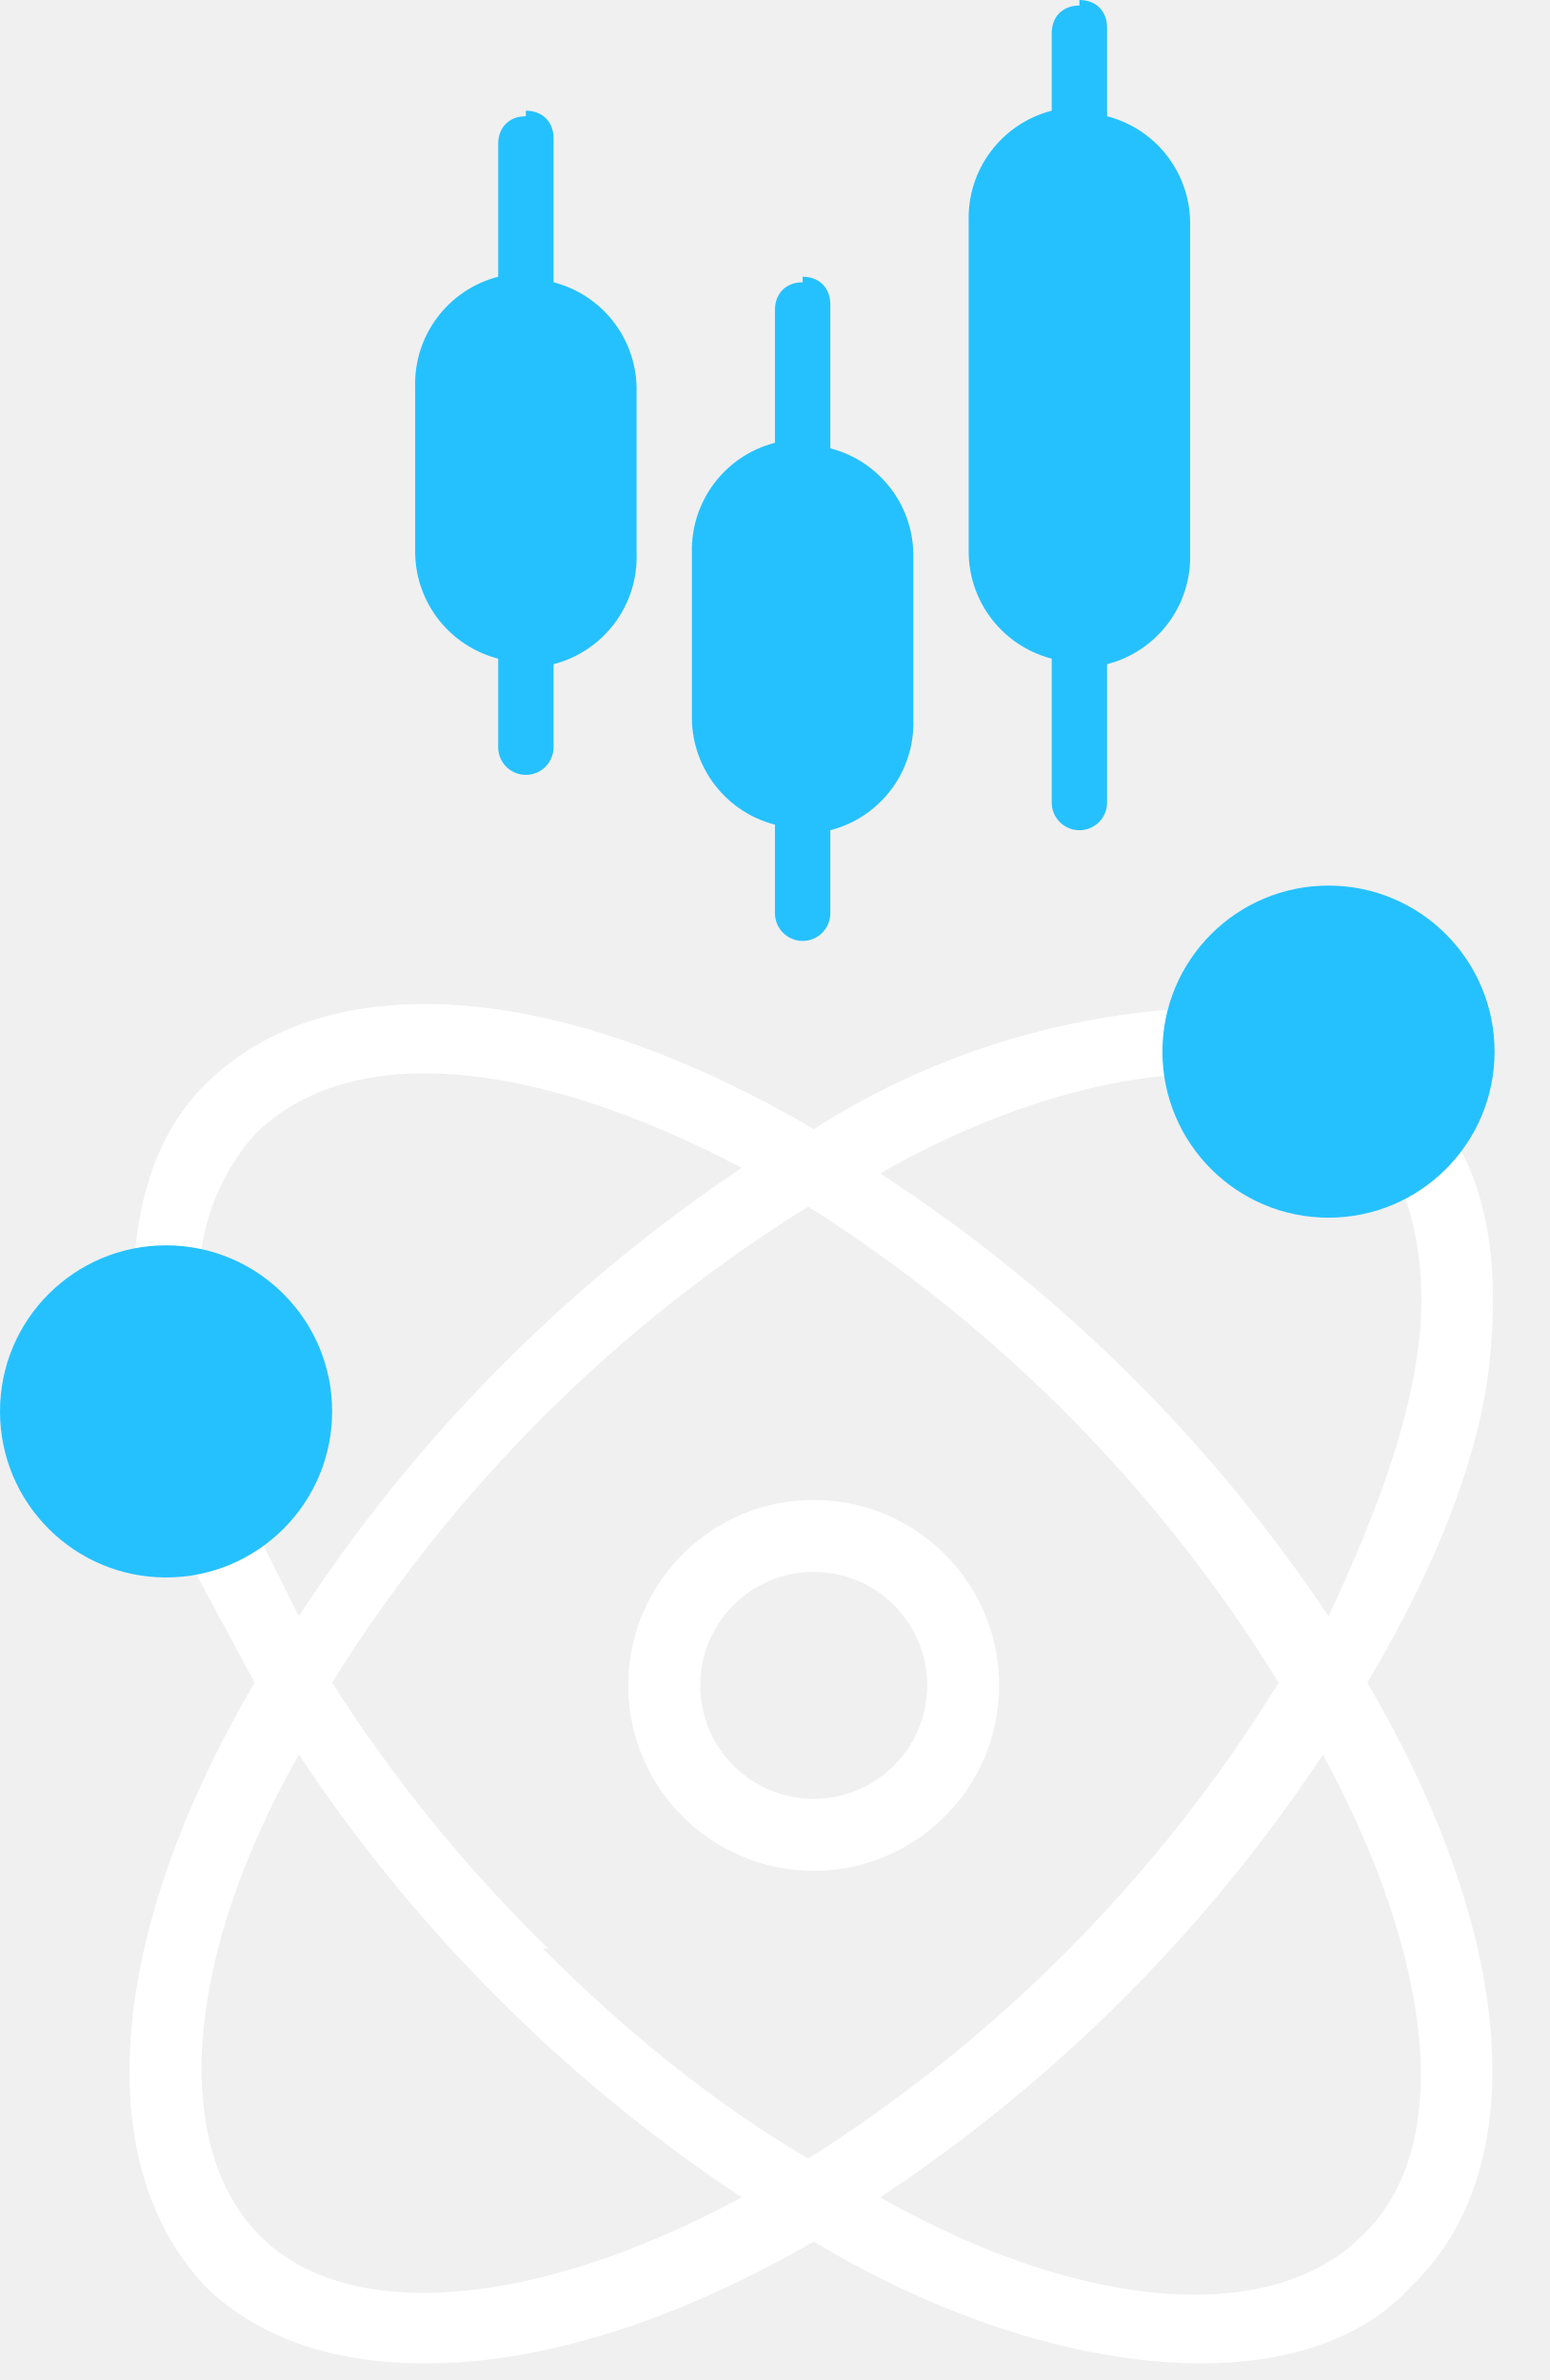
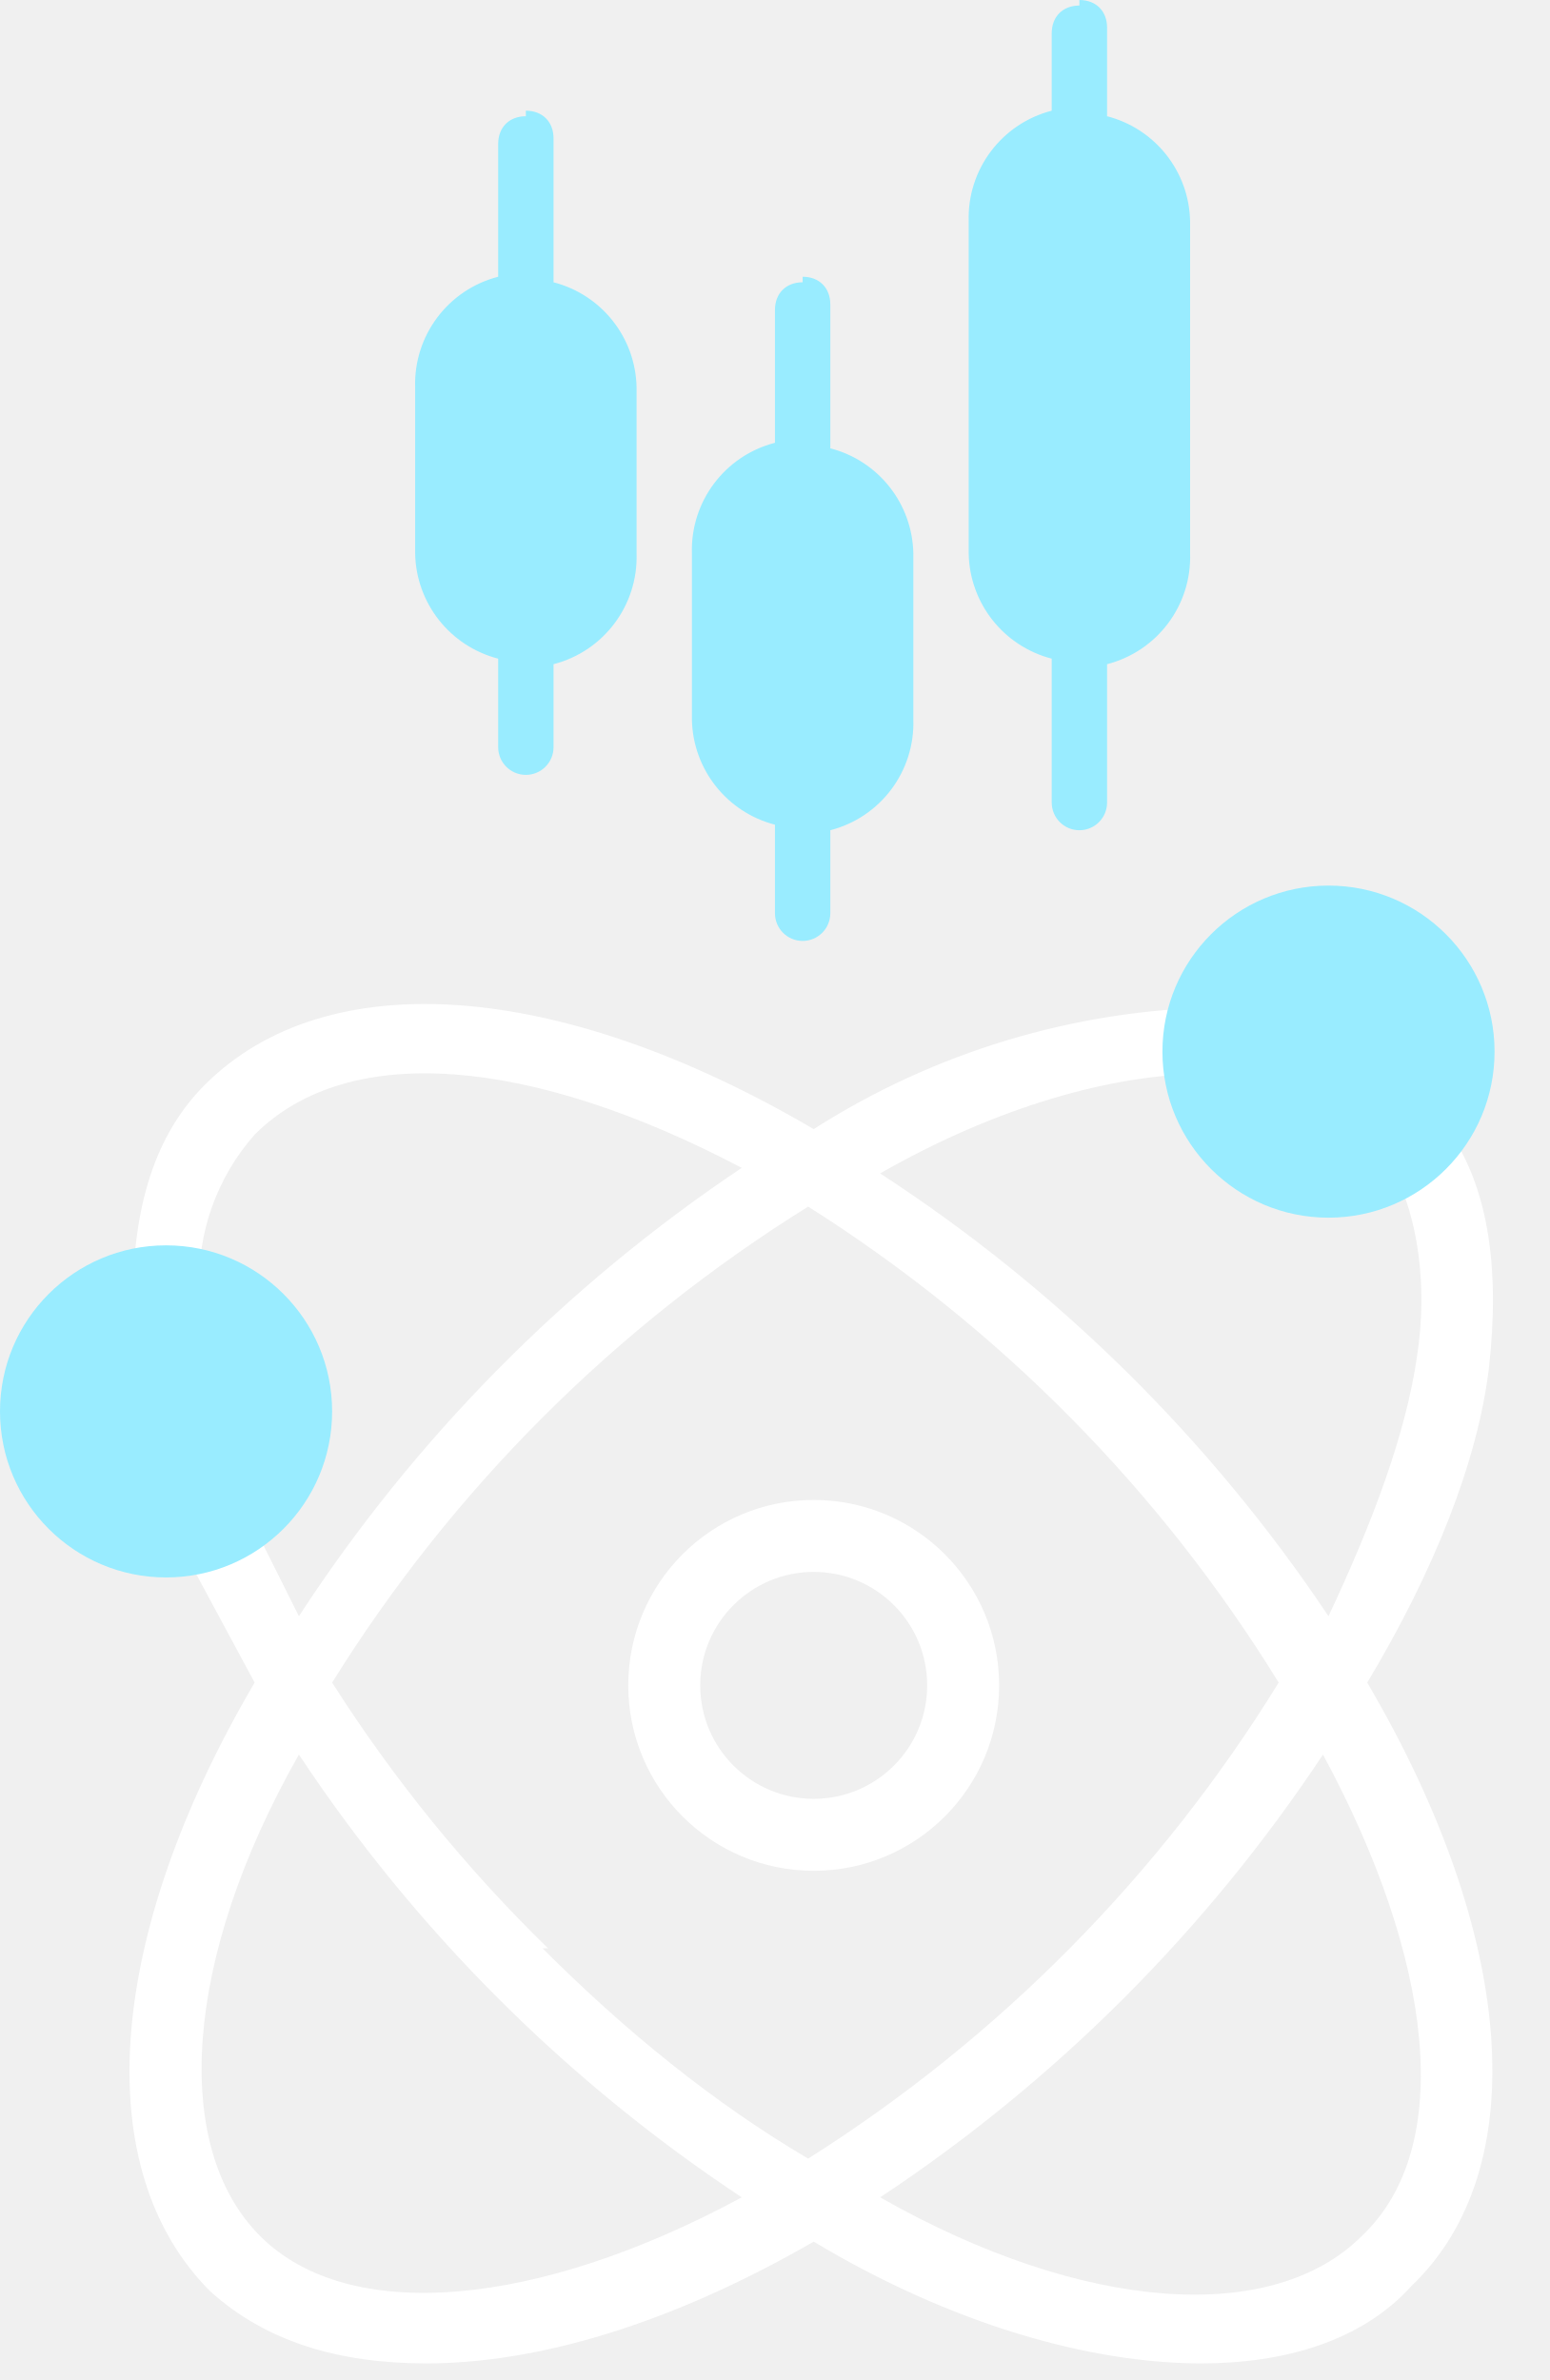
- <svg xmlns="http://www.w3.org/2000/svg" viewBox="0 0 28 43" fill="#25C1FF">
+ <svg xmlns="http://www.w3.org/2000/svg" viewBox="0 0 28 43" fill="#99ecff">
  <path fill="#fff" d="M14.7 27.1a3.3 3.3 0 1 0 0 6.7 3.3 3.3 0 0 0 0-6.7Zm0 5.4a2 2 0 1 1 0-4.1 2 2 0 0 1 0 4.1Z" />
  <path fill="#fff" d="M26.9 24.7c.2-1.8 0-3.4-.9-4.5.2-.3.2-.6.2-1a2.2 2.2 0 0 0-4.2-1 14 14 0 0 0-7.3 2.2c-4.6-2.7-8.8-3-11-.8-.9.9-1.3 2.2-1.3 3.9a2.2 2.2 0 0 0 .8 4.3l1.4 2.6c-2.7 4.6-3 8.8-.8 11 1 .9 2.3 1.3 3.9 1.3 2 0 4.4-.7 7-2.2 2.5 1.5 5 2.2 7 2.2 1.5 0 2.9-.4 3.8-1.4 2.2-2.1 1.9-6.3-.8-10.9 1.2-2 2-4 2.2-5.7Zm-5.1-5.3a2.2 2.2 0 0 0 3.4 1.8c.4.8.6 2 .4 3.3-.2 1.4-.8 3-1.6 4.7a28.3 28.3 0 0 0-8.1-8c2.1-1.2 4.2-1.8 5.9-1.8Zm-17.3 8a2.2 2.2 0 0 0-.9-4.1 4 4 0 0 1 1-2.8c1.7-1.7 5-1.4 8.8.6a28.4 28.4 0 0 0-8 8.1l-.9-1.8Zm.2 13c-1.6-1.6-1.4-5 .7-8.7a28.4 28.4 0 0 0 8 8c-3.7 2-7.1 2.3-8.7.7Zm5.2-5.2A26.8 26.8 0 0 1 6 30.4a26.8 26.8 0 0 1 8.6-8.6 26.8 26.8 0 0 1 8.5 8.6 26.8 26.8 0 0 1-8.5 8.6c-1.7-1-3.3-2.3-4.8-3.8Zm14.7 5.2c-1.6 1.6-5 1.4-8.7-.7a28.4 28.4 0 0 0 8-8c2 3.7 2.4 7.1 .7 8.7Z" />
  <circle cx="24" cy="19" r="3" />
  <circle cx="3" cy="25.5" r="3" />
  <path d="M14.5 5c.3 0 .5.2.5.5v2.6a2 2 0 0 1 1.5 1.9v3a2 2 0 0 1-1.5 2v1.5a.5.5 0 0 1-1 0v-1.6a2 2 0 0 1-1.5-1.9v-3A2 2 0 0 1 14 8V5.6c0-.3.2-.5.5-.5Zm5-5c.3 0 .5.2.5.5v1.6A2 2 0 0 1 21.5 4v6a2 2 0 0 1-1.5 2v2.5a.5.5 0 0 1-1 0v-2.6a2 2 0 0 1-1.5-1.9V4A2 2 0 0 1 19 2V.6c0-.3.2-.5.5-.5Zm-10 2c.3 0 .5.2.5.5v2.6A2 2 0 0 1 11.5 7v3a2 2 0 0 1-1.5 2v1.5a.5.5 0 0 1-1 0v-1.6A2 2 0 0 1 7.5 10V7A2 2 0 0 1 9 5V2.6c0-.3.2-.5.5-.5Z" />
</svg>
